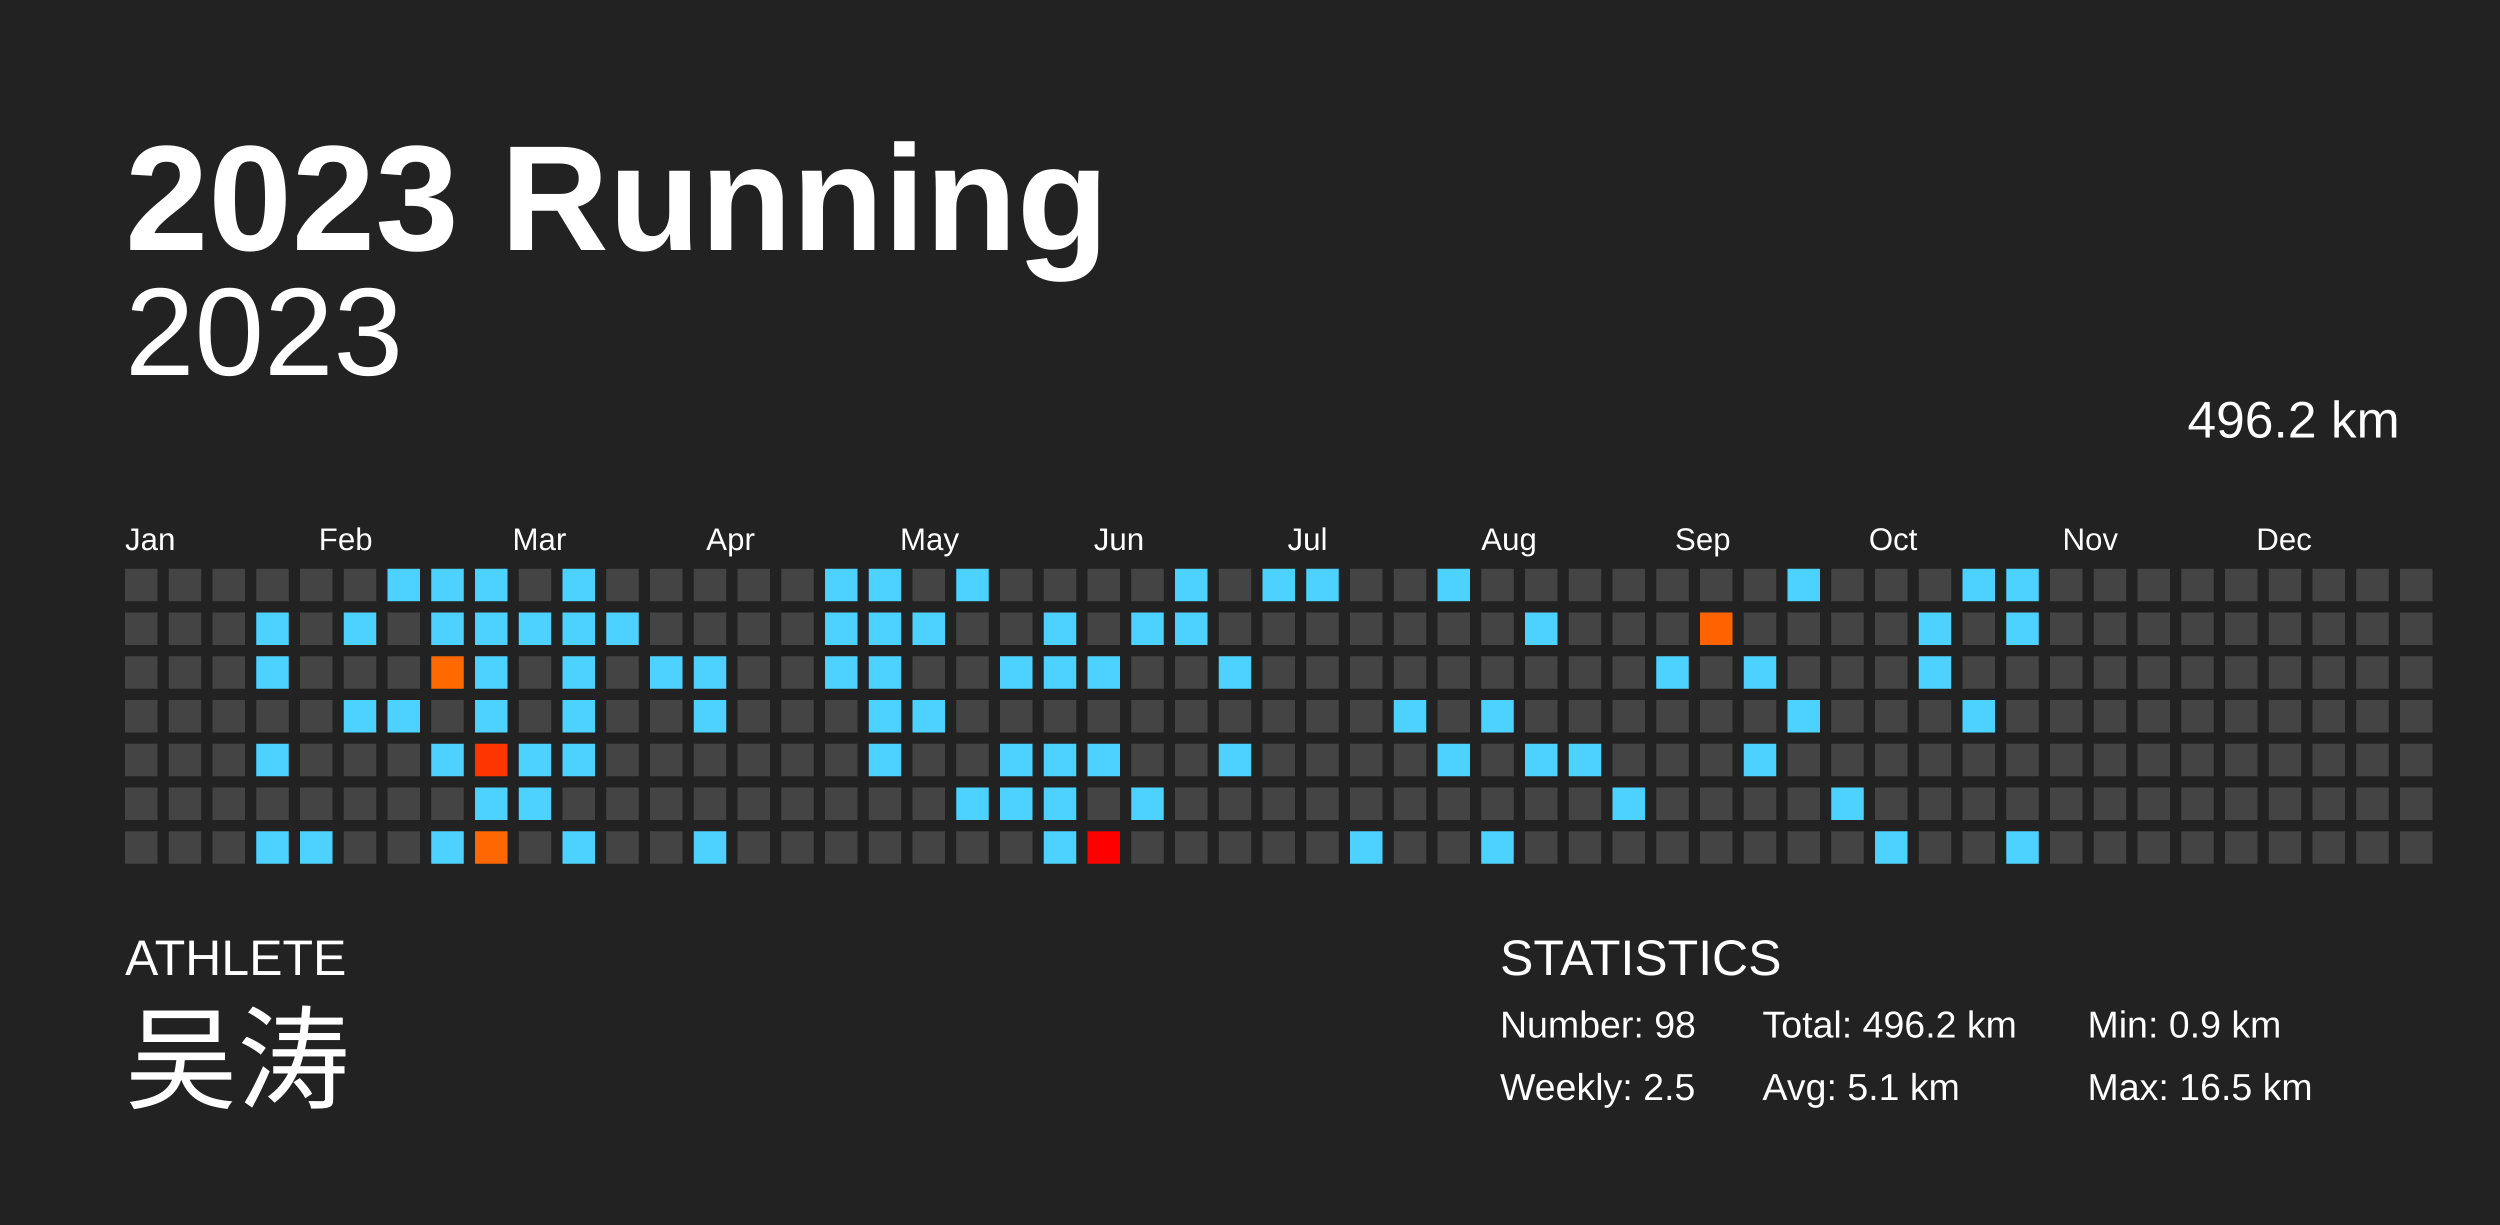
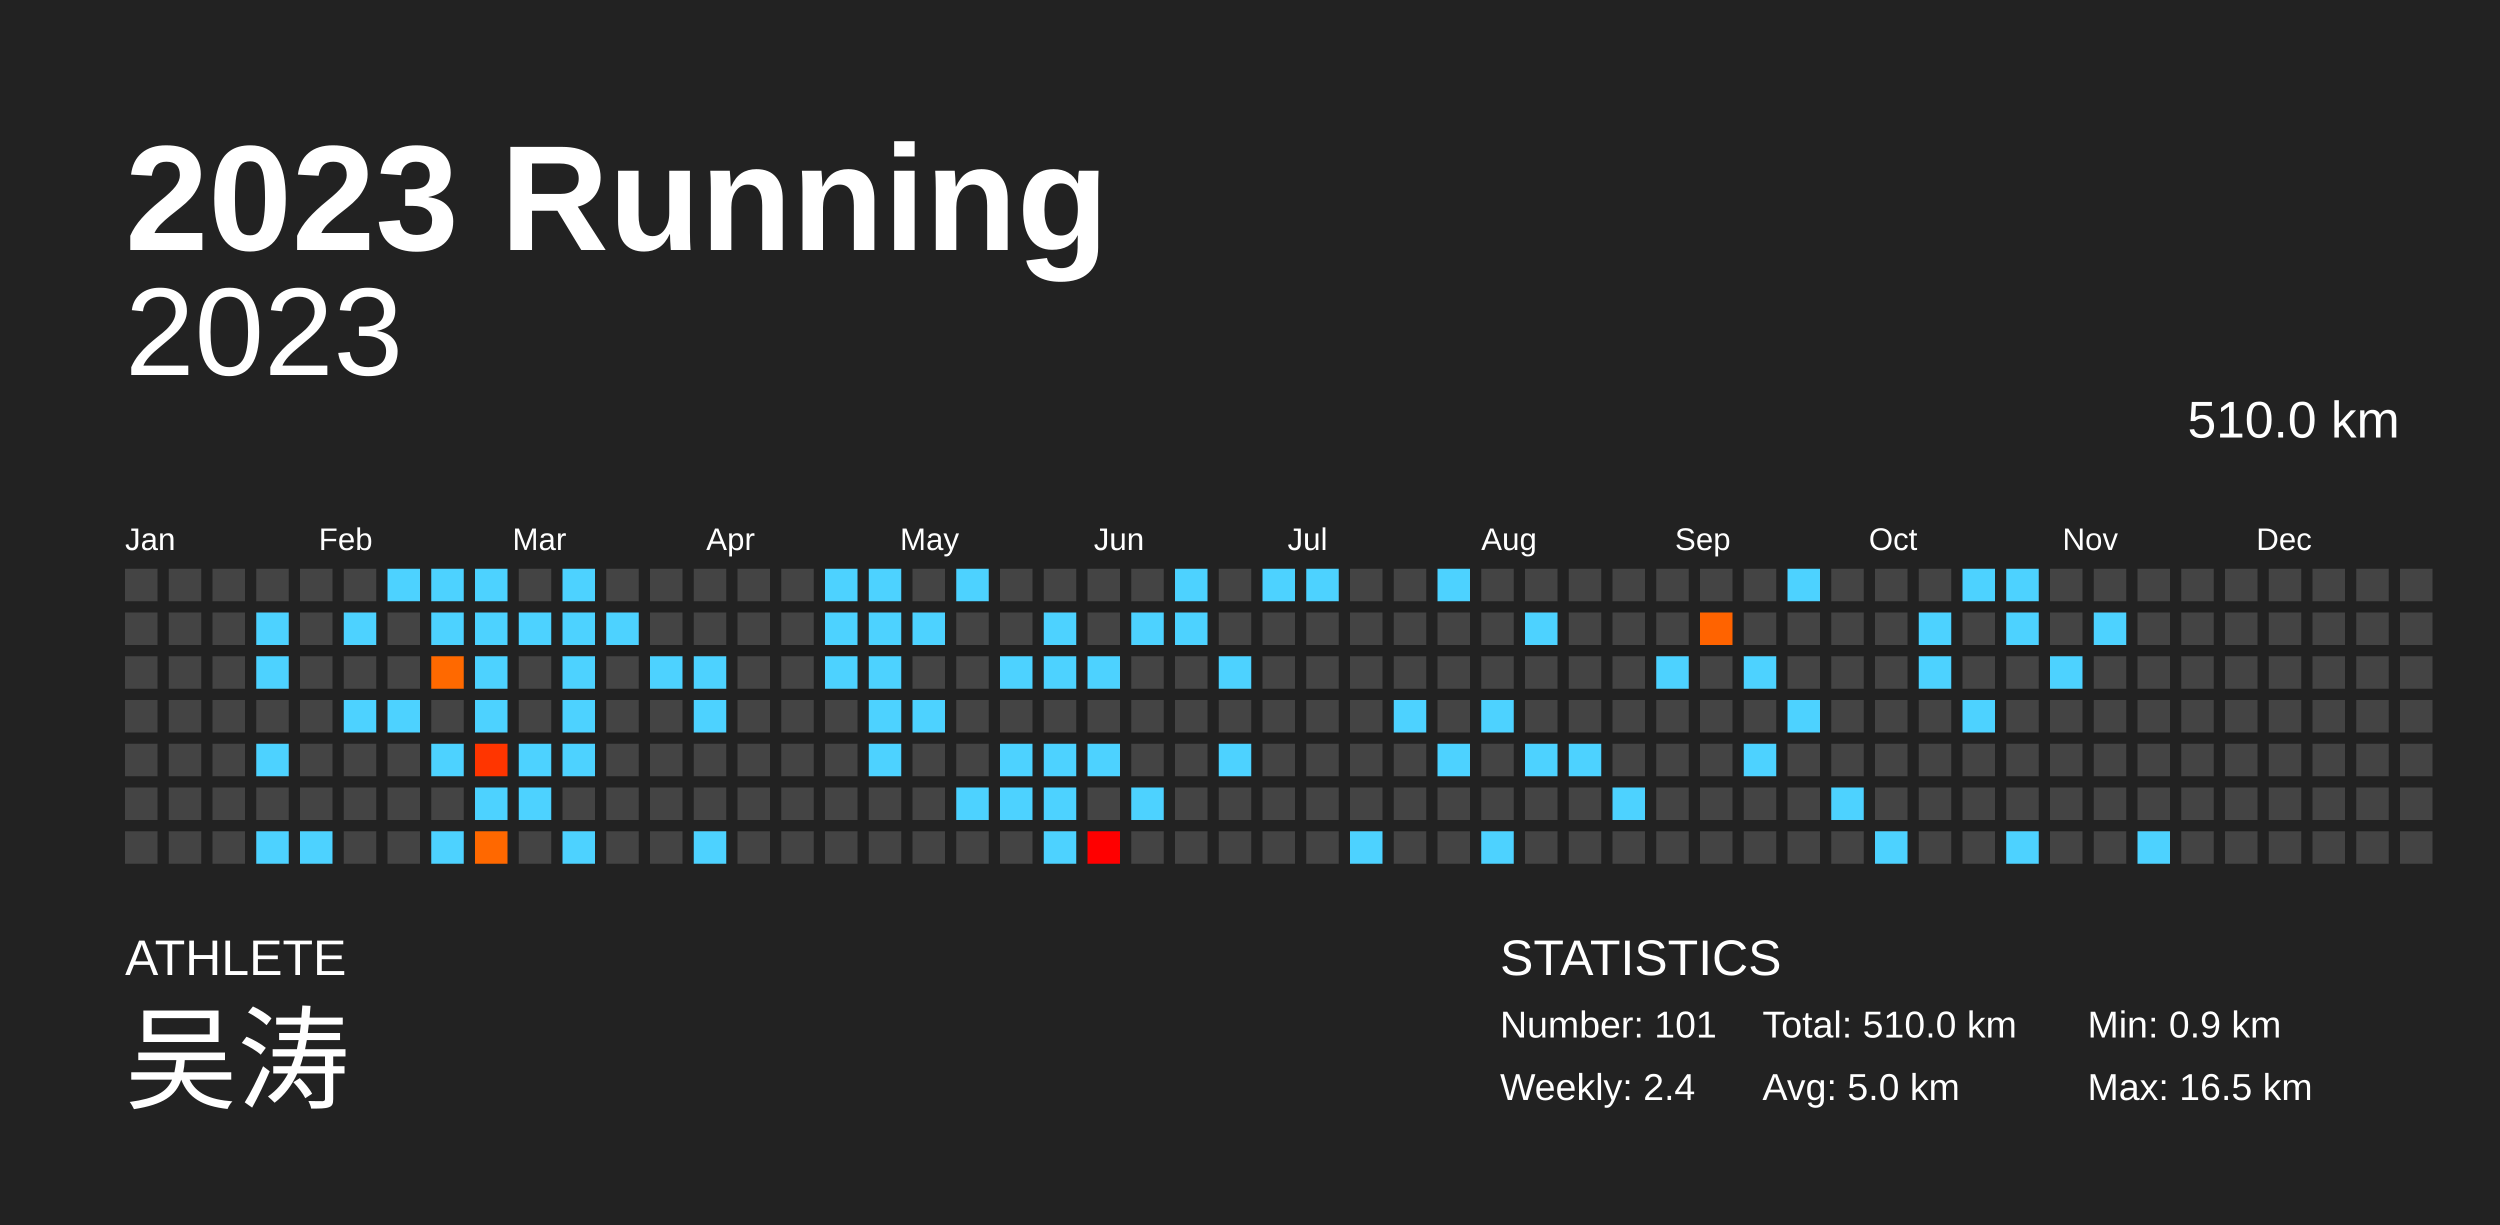
<svg xmlns="http://www.w3.org/2000/svg" baseProfile="full" height="98mm" version="1.1" viewBox="0,0,200,98" width="200mm">
  <defs />
  <rect fill="#222222" height="98" width="200" x="0" y="0" />
  <text fill="#FFFFFF" style="font-size:12px; font-family:Arial; font-weight:bold;" x="10" y="20">2023 Running</text>
  <text fill="#FFFFFF" style="font-size:4px; font-family:Arial" x="10" y="78">ATHLETE</text>
  <text fill="#FFFFFF" style="font-size:9px; font-family:Arial" x="10" y="88">吴涛</text>
  <text fill="#FFFFFF" style="font-size:4px; font-family:Arial" x="120" y="78">STATISTICS</text>
-   <text fill="#FFFFFF" style="font-size:3px; font-family:Arial" x="120" y="83">Number: 98</text>
-   <text fill="#FFFFFF" style="font-size:3px; font-family:Arial" x="120" y="88">Weekly: 2.5</text>
-   <text fill="#FFFFFF" style="font-size:3px; font-family:Arial" x="141" y="83">Total: 496.2 km</text>
-   <text fill="#FFFFFF" style="font-size:3px; font-family:Arial" x="141" y="88">Avg: 5.1 km</text>
+   <text fill="#FFFFFF" style="font-size:3px; font-family:Arial" x="120" y="83">Number: 101</text>
+   <text fill="#FFFFFF" style="font-size:3px; font-family:Arial" x="120" y="88">Weekly: 2.4</text>
+   <text fill="#FFFFFF" style="font-size:3px; font-family:Arial" x="141" y="83">Total: 510.0 km</text>
+   <text fill="#FFFFFF" style="font-size:3px; font-family:Arial" x="141" y="88">Avg: 5.0 km</text>
  <text fill="#FFFFFF" style="font-size:3px; font-family:Arial" x="167" y="83">Min: 0.9 km</text>
  <text fill="#FFFFFF" style="font-size:3px; font-family:Arial" x="167" y="88">Max: 16.5 km</text>
  <text alignment-baseline="hanging" fill="#FFFFFF" style="font-size:10.0px; font-family:Arial;" x="10" y="30">2023</text>
-   <text alignment-baseline="hanging" fill="#FFFFFF" style="font-size:4.125px; font-family:Arial;" x="175" y="35">496.2 km</text>
+   <text alignment-baseline="hanging" fill="#FFFFFF" style="font-size:4.125px; font-family:Arial;" x="175" y="35">510.0 km</text>
  <text fill="#FFFFFF" style="font-size:2.5px; font-family:Arial" x="10.0" y="44">Jan</text>
  <text fill="#FFFFFF" style="font-size:2.5px; font-family:Arial" x="25.5" y="44">Feb</text>
  <text fill="#FFFFFF" style="font-size:2.5px; font-family:Arial" x="41.0" y="44">Mar</text>
  <text fill="#FFFFFF" style="font-size:2.5px; font-family:Arial" x="56.5" y="44">Apr</text>
  <text fill="#FFFFFF" style="font-size:2.5px; font-family:Arial" x="72.0" y="44">May</text>
  <text fill="#FFFFFF" style="font-size:2.5px; font-family:Arial" x="87.5" y="44">Jun</text>
  <text fill="#FFFFFF" style="font-size:2.5px; font-family:Arial" x="103.0" y="44">Jul</text>
  <text fill="#FFFFFF" style="font-size:2.5px; font-family:Arial" x="118.5" y="44">Aug</text>
  <text fill="#FFFFFF" style="font-size:2.5px; font-family:Arial" x="134.0" y="44">Sep</text>
  <text fill="#FFFFFF" style="font-size:2.5px; font-family:Arial" x="149.5" y="44">Oct</text>
  <text fill="#FFFFFF" style="font-size:2.5px; font-family:Arial" x="165.0" y="44">Nov</text>
  <text fill="#FFFFFF" style="font-size:2.5px; font-family:Arial" x="180.5" y="44">Dec</text>
  <rect fill="#444444" height="2.6" width="2.6" x="10.0" y="45.5" />
  <rect fill="#444444" height="2.6" width="2.6" x="10.0" y="49.0" />
  <rect fill="#444444" height="2.6" width="2.6" x="10.0" y="52.5" />
  <rect fill="#444444" height="2.6" width="2.6" x="10.0" y="56.0" />
  <rect fill="#444444" height="2.6" width="2.6" x="10.0" y="59.5" />
  <rect fill="#444444" height="2.6" width="2.6" x="10.0" y="63.0" />
  <rect fill="#444444" height="2.6" width="2.6" x="10.0" y="66.5" />
  <rect fill="#444444" height="2.6" width="2.6" x="13.5" y="45.5" />
  <rect fill="#444444" height="2.6" width="2.6" x="13.5" y="49.0" />
  <rect fill="#444444" height="2.6" width="2.6" x="13.5" y="52.5" />
  <rect fill="#444444" height="2.6" width="2.6" x="13.5" y="56.0" />
  <rect fill="#444444" height="2.6" width="2.6" x="13.5" y="59.5" />
  <rect fill="#444444" height="2.6" width="2.6" x="13.5" y="63.0" />
  <rect fill="#444444" height="2.6" width="2.6" x="13.5" y="66.5" />
  <rect fill="#444444" height="2.6" width="2.6" x="17.0" y="45.5" />
  <rect fill="#444444" height="2.6" width="2.6" x="17.0" y="49.0" />
  <rect fill="#444444" height="2.6" width="2.6" x="17.0" y="52.5" />
  <rect fill="#444444" height="2.6" width="2.6" x="17.0" y="56.0" />
  <rect fill="#444444" height="2.6" width="2.6" x="17.0" y="59.5" />
  <rect fill="#444444" height="2.6" width="2.6" x="17.0" y="63.0" />
  <rect fill="#444444" height="2.6" width="2.6" x="17.0" y="66.5" />
  <rect fill="#444444" height="2.6" width="2.6" x="20.5" y="45.5" />
  <rect fill="#4dd2ff" height="2.6" width="2.6" x="20.5" y="49.0" />
  <rect fill="#4dd2ff" height="2.6" width="2.6" x="20.5" y="52.5" />
  <rect fill="#444444" height="2.6" width="2.6" x="20.5" y="56.0" />
  <rect fill="#4dd2ff" height="2.6" width="2.6" x="20.5" y="59.5" />
  <rect fill="#444444" height="2.6" width="2.6" x="20.5" y="63.0" />
  <rect fill="#4dd2ff" height="2.6" width="2.6" x="20.5" y="66.5" />
  <rect fill="#444444" height="2.6" width="2.6" x="24.0" y="45.5" />
  <rect fill="#444444" height="2.6" width="2.6" x="24.0" y="49.0" />
  <rect fill="#444444" height="2.6" width="2.6" x="24.0" y="52.5" />
  <rect fill="#444444" height="2.6" width="2.6" x="24.0" y="56.0" />
  <rect fill="#444444" height="2.6" width="2.6" x="24.0" y="59.5" />
  <rect fill="#444444" height="2.6" width="2.6" x="24.0" y="63.0" />
  <rect fill="#4dd2ff" height="2.6" width="2.6" x="24.0" y="66.5" />
  <rect fill="#444444" height="2.6" width="2.6" x="27.5" y="45.5" />
  <rect fill="#4dd2ff" height="2.6" width="2.6" x="27.5" y="49.0" />
  <rect fill="#444444" height="2.6" width="2.6" x="27.5" y="52.5" />
  <rect fill="#4dd2ff" height="2.6" width="2.6" x="27.5" y="56.0" />
  <rect fill="#444444" height="2.6" width="2.6" x="27.5" y="59.5" />
  <rect fill="#444444" height="2.6" width="2.6" x="27.5" y="63.0" />
  <rect fill="#444444" height="2.6" width="2.6" x="27.5" y="66.5" />
  <rect fill="#4dd2ff" height="2.6" width="2.6" x="31.0" y="45.5" />
  <rect fill="#444444" height="2.6" width="2.6" x="31.0" y="49.0" />
  <rect fill="#444444" height="2.6" width="2.6" x="31.0" y="52.5" />
  <rect fill="#4dd2ff" height="2.6" width="2.6" x="31.0" y="56.0" />
  <rect fill="#444444" height="2.6" width="2.6" x="31.0" y="59.5" />
  <rect fill="#444444" height="2.6" width="2.6" x="31.0" y="63.0" />
  <rect fill="#444444" height="2.6" width="2.6" x="31.0" y="66.5" />
  <rect fill="#4dd2ff" height="2.6" width="2.6" x="34.5" y="45.5" />
  <rect fill="#4dd2ff" height="2.6" width="2.6" x="34.5" y="49.0" />
  <rect fill="#ff6900" height="2.6" width="2.6" x="34.5" y="52.5" />
  <rect fill="#444444" height="2.6" width="2.6" x="34.5" y="56.0" />
  <rect fill="#4dd2ff" height="2.6" width="2.6" x="34.5" y="59.5" />
  <rect fill="#444444" height="2.6" width="2.6" x="34.5" y="63.0" />
  <rect fill="#4dd2ff" height="2.6" width="2.6" x="34.5" y="66.5" />
  <rect fill="#4dd2ff" height="2.6" width="2.6" x="38.0" y="45.5" />
  <rect fill="#4dd2ff" height="2.6" width="2.6" x="38.0" y="49.0" />
  <rect fill="#4dd2ff" height="2.6" width="2.6" x="38.0" y="52.5" />
  <rect fill="#4dd2ff" height="2.6" width="2.6" x="38.0" y="56.0" />
  <rect fill="#ff3500" height="2.6" width="2.6" x="38.0" y="59.5" />
  <rect fill="#4dd2ff" height="2.6" width="2.6" x="38.0" y="63.0" />
  <rect fill="#ff6800" height="2.6" width="2.6" x="38.0" y="66.5" />
  <rect fill="#444444" height="2.6" width="2.6" x="41.5" y="45.5" />
  <rect fill="#4dd2ff" height="2.6" width="2.6" x="41.5" y="49.0" />
  <rect fill="#444444" height="2.6" width="2.6" x="41.5" y="52.5" />
  <rect fill="#444444" height="2.6" width="2.6" x="41.5" y="56.0" />
  <rect fill="#4dd2ff" height="2.6" width="2.6" x="41.5" y="59.5" />
  <rect fill="#4dd2ff" height="2.6" width="2.6" x="41.5" y="63.0" />
  <rect fill="#444444" height="2.6" width="2.6" x="41.5" y="66.5" />
  <rect fill="#4dd2ff" height="2.6" width="2.6" x="45.0" y="45.5" />
  <rect fill="#4dd2ff" height="2.6" width="2.6" x="45.0" y="49.0" />
  <rect fill="#4dd2ff" height="2.6" width="2.6" x="45.0" y="52.5" />
  <rect fill="#4dd2ff" height="2.6" width="2.6" x="45.0" y="56.0" />
  <rect fill="#4dd2ff" height="2.6" width="2.6" x="45.0" y="59.5" />
  <rect fill="#444444" height="2.6" width="2.6" x="45.0" y="63.0" />
  <rect fill="#4dd2ff" height="2.6" width="2.6" x="45.0" y="66.5" />
  <rect fill="#444444" height="2.6" width="2.6" x="48.5" y="45.5" />
  <rect fill="#4dd2ff" height="2.6" width="2.6" x="48.5" y="49.0" />
  <rect fill="#444444" height="2.6" width="2.6" x="48.5" y="52.5" />
  <rect fill="#444444" height="2.6" width="2.6" x="48.5" y="56.0" />
  <rect fill="#444444" height="2.6" width="2.6" x="48.5" y="59.5" />
  <rect fill="#444444" height="2.6" width="2.6" x="48.5" y="63.0" />
  <rect fill="#444444" height="2.6" width="2.6" x="48.5" y="66.5" />
  <rect fill="#444444" height="2.6" width="2.6" x="52.0" y="45.5" />
  <rect fill="#444444" height="2.6" width="2.6" x="52.0" y="49.0" />
  <rect fill="#4dd2ff" height="2.6" width="2.6" x="52.0" y="52.5" />
  <rect fill="#444444" height="2.6" width="2.6" x="52.0" y="56.0" />
  <rect fill="#444444" height="2.6" width="2.6" x="52.0" y="59.5" />
  <rect fill="#444444" height="2.6" width="2.6" x="52.0" y="63.0" />
  <rect fill="#444444" height="2.6" width="2.6" x="52.0" y="66.5" />
  <rect fill="#444444" height="2.6" width="2.6" x="55.5" y="45.5" />
  <rect fill="#444444" height="2.6" width="2.6" x="55.5" y="49.0" />
  <rect fill="#4dd2ff" height="2.6" width="2.6" x="55.5" y="52.5" />
  <rect fill="#4dd2ff" height="2.6" width="2.6" x="55.5" y="56.0" />
  <rect fill="#444444" height="2.6" width="2.6" x="55.5" y="59.5" />
  <rect fill="#444444" height="2.6" width="2.6" x="55.5" y="63.0" />
  <rect fill="#4dd2ff" height="2.6" width="2.6" x="55.5" y="66.5" />
  <rect fill="#444444" height="2.6" width="2.6" x="59.0" y="45.5" />
  <rect fill="#444444" height="2.6" width="2.6" x="59.0" y="49.0" />
  <rect fill="#444444" height="2.6" width="2.6" x="59.0" y="52.5" />
  <rect fill="#444444" height="2.6" width="2.6" x="59.0" y="56.0" />
  <rect fill="#444444" height="2.6" width="2.6" x="59.0" y="59.5" />
  <rect fill="#444444" height="2.6" width="2.6" x="59.0" y="63.0" />
  <rect fill="#444444" height="2.6" width="2.6" x="59.0" y="66.5" />
  <rect fill="#444444" height="2.6" width="2.6" x="62.5" y="45.5" />
  <rect fill="#444444" height="2.6" width="2.6" x="62.5" y="49.0" />
  <rect fill="#444444" height="2.6" width="2.6" x="62.5" y="52.5" />
  <rect fill="#444444" height="2.6" width="2.6" x="62.5" y="56.0" />
  <rect fill="#444444" height="2.6" width="2.6" x="62.5" y="59.5" />
  <rect fill="#444444" height="2.6" width="2.6" x="62.5" y="63.0" />
  <rect fill="#444444" height="2.6" width="2.6" x="62.5" y="66.5" />
  <rect fill="#4dd2ff" height="2.6" width="2.6" x="66.0" y="45.5" />
  <rect fill="#4dd2ff" height="2.6" width="2.6" x="66.0" y="49.0" />
  <rect fill="#4dd2ff" height="2.6" width="2.6" x="66.0" y="52.5" />
  <rect fill="#444444" height="2.6" width="2.6" x="66.0" y="56.0" />
  <rect fill="#444444" height="2.6" width="2.6" x="66.0" y="59.5" />
  <rect fill="#444444" height="2.6" width="2.6" x="66.0" y="63.0" />
  <rect fill="#444444" height="2.6" width="2.6" x="66.0" y="66.5" />
  <rect fill="#4dd2ff" height="2.6" width="2.6" x="69.5" y="45.5" />
  <rect fill="#4dd2ff" height="2.6" width="2.6" x="69.5" y="49.0" />
  <rect fill="#4dd2ff" height="2.6" width="2.6" x="69.5" y="52.5" />
  <rect fill="#4dd2ff" height="2.6" width="2.6" x="69.5" y="56.0" />
  <rect fill="#4dd2ff" height="2.6" width="2.6" x="69.5" y="59.5" />
  <rect fill="#444444" height="2.6" width="2.6" x="69.5" y="63.0" />
  <rect fill="#444444" height="2.6" width="2.6" x="69.5" y="66.5" />
  <rect fill="#444444" height="2.6" width="2.6" x="73.0" y="45.5" />
  <rect fill="#4dd2ff" height="2.6" width="2.6" x="73.0" y="49.0" />
  <rect fill="#444444" height="2.6" width="2.6" x="73.0" y="52.5" />
  <rect fill="#4dd2ff" height="2.6" width="2.6" x="73.0" y="56.0" />
  <rect fill="#444444" height="2.6" width="2.6" x="73.0" y="59.5" />
  <rect fill="#444444" height="2.6" width="2.6" x="73.0" y="63.0" />
  <rect fill="#444444" height="2.6" width="2.6" x="73.0" y="66.5" />
  <rect fill="#4dd2ff" height="2.6" width="2.6" x="76.5" y="45.5" />
  <rect fill="#444444" height="2.6" width="2.6" x="76.5" y="49.0" />
  <rect fill="#444444" height="2.6" width="2.6" x="76.5" y="52.5" />
  <rect fill="#444444" height="2.6" width="2.6" x="76.5" y="56.0" />
  <rect fill="#444444" height="2.6" width="2.6" x="76.5" y="59.5" />
  <rect fill="#4dd2ff" height="2.6" width="2.6" x="76.5" y="63.0" />
  <rect fill="#444444" height="2.6" width="2.6" x="76.5" y="66.5" />
  <rect fill="#444444" height="2.6" width="2.6" x="80.0" y="45.5" />
  <rect fill="#444444" height="2.6" width="2.6" x="80.0" y="49.0" />
  <rect fill="#4dd2ff" height="2.6" width="2.6" x="80.0" y="52.5" />
  <rect fill="#444444" height="2.6" width="2.6" x="80.0" y="56.0" />
  <rect fill="#4dd2ff" height="2.6" width="2.6" x="80.0" y="59.5" />
  <rect fill="#4dd2ff" height="2.6" width="2.6" x="80.0" y="63.0" />
  <rect fill="#444444" height="2.6" width="2.6" x="80.0" y="66.5" />
  <rect fill="#444444" height="2.6" width="2.6" x="83.5" y="45.5" />
  <rect fill="#4dd2ff" height="2.6" width="2.6" x="83.5" y="49.0" />
  <rect fill="#4dd2ff" height="2.6" width="2.6" x="83.5" y="52.5" />
  <rect fill="#444444" height="2.6" width="2.6" x="83.5" y="56.0" />
  <rect fill="#4dd2ff" height="2.6" width="2.6" x="83.5" y="59.5" />
  <rect fill="#4dd2ff" height="2.6" width="2.6" x="83.5" y="63.0" />
  <rect fill="#4dd2ff" height="2.6" width="2.6" x="83.5" y="66.5" />
  <rect fill="#444444" height="2.6" width="2.6" x="87.0" y="45.5" />
  <rect fill="#444444" height="2.6" width="2.6" x="87.0" y="49.0" />
  <rect fill="#4dd2ff" height="2.6" width="2.6" x="87.0" y="52.5" />
  <rect fill="#444444" height="2.6" width="2.6" x="87.0" y="56.0" />
  <rect fill="#4dd2ff" height="2.6" width="2.6" x="87.0" y="59.5" />
  <rect fill="#444444" height="2.6" width="2.6" x="87.0" y="63.0" />
  <rect fill="#ff0000" height="2.6" width="2.6" x="87.0" y="66.5" />
  <rect fill="#444444" height="2.6" width="2.6" x="90.5" y="45.5" />
  <rect fill="#4dd2ff" height="2.6" width="2.6" x="90.5" y="49.0" />
  <rect fill="#444444" height="2.6" width="2.6" x="90.5" y="52.5" />
  <rect fill="#444444" height="2.6" width="2.6" x="90.5" y="56.0" />
  <rect fill="#444444" height="2.6" width="2.6" x="90.5" y="59.5" />
  <rect fill="#4dd2ff" height="2.6" width="2.6" x="90.5" y="63.0" />
  <rect fill="#444444" height="2.6" width="2.6" x="90.5" y="66.5" />
  <rect fill="#4dd2ff" height="2.6" width="2.6" x="94.0" y="45.5" />
  <rect fill="#4dd2ff" height="2.6" width="2.6" x="94.0" y="49.0" />
  <rect fill="#444444" height="2.6" width="2.6" x="94.0" y="52.5" />
  <rect fill="#444444" height="2.6" width="2.6" x="94.0" y="56.0" />
  <rect fill="#444444" height="2.6" width="2.6" x="94.0" y="59.5" />
  <rect fill="#444444" height="2.6" width="2.6" x="94.0" y="63.0" />
  <rect fill="#444444" height="2.6" width="2.6" x="94.0" y="66.5" />
  <rect fill="#444444" height="2.6" width="2.6" x="97.5" y="45.5" />
  <rect fill="#444444" height="2.6" width="2.6" x="97.5" y="49.0" />
  <rect fill="#4dd2ff" height="2.6" width="2.6" x="97.5" y="52.5" />
  <rect fill="#444444" height="2.6" width="2.6" x="97.5" y="56.0" />
  <rect fill="#4dd2ff" height="2.6" width="2.6" x="97.5" y="59.5" />
  <rect fill="#444444" height="2.6" width="2.6" x="97.5" y="63.0" />
  <rect fill="#444444" height="2.6" width="2.6" x="97.5" y="66.5" />
  <rect fill="#4dd2ff" height="2.6" width="2.6" x="101.0" y="45.5" />
  <rect fill="#444444" height="2.6" width="2.6" x="101.0" y="49.0" />
  <rect fill="#444444" height="2.6" width="2.6" x="101.0" y="52.5" />
  <rect fill="#444444" height="2.6" width="2.6" x="101.0" y="56.0" />
  <rect fill="#444444" height="2.6" width="2.6" x="101.0" y="59.5" />
  <rect fill="#444444" height="2.6" width="2.6" x="101.0" y="63.0" />
  <rect fill="#444444" height="2.6" width="2.6" x="101.0" y="66.5" />
  <rect fill="#4dd2ff" height="2.6" width="2.6" x="104.5" y="45.5" />
  <rect fill="#444444" height="2.6" width="2.6" x="104.5" y="49.0" />
  <rect fill="#444444" height="2.6" width="2.6" x="104.5" y="52.5" />
  <rect fill="#444444" height="2.6" width="2.6" x="104.5" y="56.0" />
  <rect fill="#444444" height="2.6" width="2.6" x="104.5" y="59.5" />
  <rect fill="#444444" height="2.6" width="2.6" x="104.5" y="63.0" />
  <rect fill="#444444" height="2.6" width="2.6" x="104.5" y="66.5" />
  <rect fill="#444444" height="2.6" width="2.6" x="108.0" y="45.5" />
  <rect fill="#444444" height="2.6" width="2.6" x="108.0" y="49.0" />
  <rect fill="#444444" height="2.6" width="2.6" x="108.0" y="52.5" />
  <rect fill="#444444" height="2.6" width="2.6" x="108.0" y="56.0" />
  <rect fill="#444444" height="2.6" width="2.6" x="108.0" y="59.5" />
  <rect fill="#444444" height="2.6" width="2.6" x="108.0" y="63.0" />
  <rect fill="#4dd2ff" height="2.6" width="2.6" x="108.0" y="66.5" />
  <rect fill="#444444" height="2.6" width="2.6" x="111.5" y="45.5" />
  <rect fill="#444444" height="2.6" width="2.6" x="111.5" y="49.0" />
  <rect fill="#444444" height="2.6" width="2.6" x="111.5" y="52.5" />
  <rect fill="#4dd2ff" height="2.6" width="2.6" x="111.5" y="56.0" />
  <rect fill="#444444" height="2.6" width="2.6" x="111.5" y="59.5" />
  <rect fill="#444444" height="2.6" width="2.6" x="111.5" y="63.0" />
  <rect fill="#444444" height="2.6" width="2.6" x="111.5" y="66.5" />
  <rect fill="#4dd2ff" height="2.6" width="2.6" x="115.0" y="45.5" />
  <rect fill="#444444" height="2.6" width="2.6" x="115.0" y="49.0" />
  <rect fill="#444444" height="2.6" width="2.6" x="115.0" y="52.5" />
  <rect fill="#444444" height="2.6" width="2.6" x="115.0" y="56.0" />
  <rect fill="#4dd2ff" height="2.6" width="2.6" x="115.0" y="59.5" />
  <rect fill="#444444" height="2.6" width="2.6" x="115.0" y="63.0" />
  <rect fill="#444444" height="2.6" width="2.6" x="115.0" y="66.5" />
  <rect fill="#444444" height="2.6" width="2.6" x="118.5" y="45.5" />
  <rect fill="#444444" height="2.6" width="2.6" x="118.5" y="49.0" />
  <rect fill="#444444" height="2.6" width="2.6" x="118.5" y="52.5" />
  <rect fill="#4dd2ff" height="2.6" width="2.6" x="118.5" y="56.0" />
  <rect fill="#444444" height="2.6" width="2.6" x="118.5" y="59.5" />
  <rect fill="#444444" height="2.6" width="2.6" x="118.5" y="63.0" />
  <rect fill="#4dd2ff" height="2.6" width="2.6" x="118.5" y="66.5" />
  <rect fill="#444444" height="2.6" width="2.6" x="122.0" y="45.5" />
  <rect fill="#4dd2ff" height="2.6" width="2.6" x="122.0" y="49.0" />
  <rect fill="#444444" height="2.6" width="2.6" x="122.0" y="52.5" />
  <rect fill="#444444" height="2.6" width="2.6" x="122.0" y="56.0" />
  <rect fill="#4dd2ff" height="2.6" width="2.6" x="122.0" y="59.5" />
  <rect fill="#444444" height="2.6" width="2.6" x="122.0" y="63.0" />
  <rect fill="#444444" height="2.6" width="2.6" x="122.0" y="66.5" />
  <rect fill="#444444" height="2.6" width="2.6" x="125.5" y="45.5" />
  <rect fill="#444444" height="2.6" width="2.6" x="125.5" y="49.0" />
  <rect fill="#444444" height="2.6" width="2.6" x="125.5" y="52.5" />
  <rect fill="#444444" height="2.6" width="2.6" x="125.5" y="56.0" />
  <rect fill="#4dd2ff" height="2.6" width="2.6" x="125.5" y="59.5" />
  <rect fill="#444444" height="2.6" width="2.6" x="125.5" y="63.0" />
  <rect fill="#444444" height="2.6" width="2.6" x="125.5" y="66.5" />
  <rect fill="#444444" height="2.6" width="2.6" x="129.0" y="45.5" />
  <rect fill="#444444" height="2.6" width="2.6" x="129.0" y="49.0" />
  <rect fill="#444444" height="2.6" width="2.6" x="129.0" y="52.5" />
  <rect fill="#444444" height="2.6" width="2.6" x="129.0" y="56.0" />
  <rect fill="#444444" height="2.6" width="2.6" x="129.0" y="59.5" />
  <rect fill="#4dd2ff" height="2.6" width="2.6" x="129.0" y="63.0" />
  <rect fill="#444444" height="2.6" width="2.6" x="129.0" y="66.5" />
  <rect fill="#444444" height="2.6" width="2.6" x="132.5" y="45.5" />
  <rect fill="#444444" height="2.6" width="2.6" x="132.5" y="49.0" />
  <rect fill="#4dd2ff" height="2.6" width="2.6" x="132.5" y="52.5" />
  <rect fill="#444444" height="2.6" width="2.6" x="132.5" y="56.0" />
  <rect fill="#444444" height="2.6" width="2.6" x="132.5" y="59.5" />
  <rect fill="#444444" height="2.6" width="2.6" x="132.5" y="63.0" />
  <rect fill="#444444" height="2.6" width="2.6" x="132.5" y="66.5" />
  <rect fill="#444444" height="2.6" width="2.6" x="136.0" y="45.5" />
  <rect fill="#ff6300" height="2.6" width="2.6" x="136.0" y="49.0" />
  <rect fill="#444444" height="2.6" width="2.6" x="136.0" y="52.5" />
  <rect fill="#444444" height="2.6" width="2.6" x="136.0" y="56.0" />
  <rect fill="#444444" height="2.6" width="2.6" x="136.0" y="59.5" />
  <rect fill="#444444" height="2.6" width="2.6" x="136.0" y="63.0" />
  <rect fill="#444444" height="2.6" width="2.6" x="136.0" y="66.5" />
  <rect fill="#444444" height="2.6" width="2.6" x="139.5" y="45.5" />
  <rect fill="#444444" height="2.6" width="2.6" x="139.5" y="49.0" />
  <rect fill="#4dd2ff" height="2.6" width="2.6" x="139.5" y="52.5" />
  <rect fill="#444444" height="2.6" width="2.6" x="139.5" y="56.0" />
  <rect fill="#4dd2ff" height="2.6" width="2.6" x="139.5" y="59.5" />
  <rect fill="#444444" height="2.6" width="2.6" x="139.5" y="63.0" />
  <rect fill="#444444" height="2.6" width="2.6" x="139.5" y="66.5" />
  <rect fill="#4dd2ff" height="2.6" width="2.6" x="143.0" y="45.5" />
  <rect fill="#444444" height="2.6" width="2.6" x="143.0" y="49.0" />
  <rect fill="#444444" height="2.6" width="2.6" x="143.0" y="52.5" />
  <rect fill="#4dd2ff" height="2.6" width="2.6" x="143.0" y="56.0" />
  <rect fill="#444444" height="2.6" width="2.6" x="143.0" y="59.5" />
  <rect fill="#444444" height="2.6" width="2.6" x="143.0" y="63.0" />
  <rect fill="#444444" height="2.6" width="2.6" x="143.0" y="66.5" />
  <rect fill="#444444" height="2.6" width="2.6" x="146.5" y="45.5" />
  <rect fill="#444444" height="2.6" width="2.6" x="146.5" y="49.0" />
  <rect fill="#444444" height="2.6" width="2.6" x="146.5" y="52.5" />
  <rect fill="#444444" height="2.6" width="2.6" x="146.5" y="56.0" />
  <rect fill="#444444" height="2.6" width="2.6" x="146.5" y="59.5" />
  <rect fill="#4dd2ff" height="2.6" width="2.6" x="146.5" y="63.0" />
  <rect fill="#444444" height="2.6" width="2.6" x="146.5" y="66.5" />
  <rect fill="#444444" height="2.6" width="2.6" x="150.0" y="45.5" />
  <rect fill="#444444" height="2.6" width="2.6" x="150.0" y="49.0" />
  <rect fill="#444444" height="2.6" width="2.6" x="150.0" y="52.5" />
  <rect fill="#444444" height="2.6" width="2.6" x="150.0" y="56.0" />
  <rect fill="#444444" height="2.6" width="2.6" x="150.0" y="59.5" />
  <rect fill="#444444" height="2.6" width="2.6" x="150.0" y="63.0" />
  <rect fill="#4dd2ff" height="2.6" width="2.6" x="150.0" y="66.5" />
  <rect fill="#444444" height="2.6" width="2.6" x="153.5" y="45.5" />
  <rect fill="#4dd2ff" height="2.6" width="2.6" x="153.5" y="49.0" />
  <rect fill="#4dd2ff" height="2.6" width="2.6" x="153.5" y="52.5" />
  <rect fill="#444444" height="2.6" width="2.6" x="153.5" y="56.0" />
  <rect fill="#444444" height="2.6" width="2.6" x="153.5" y="59.5" />
  <rect fill="#444444" height="2.6" width="2.6" x="153.5" y="63.0" />
  <rect fill="#444444" height="2.6" width="2.6" x="153.5" y="66.5" />
  <rect fill="#4dd2ff" height="2.6" width="2.6" x="157.0" y="45.5" />
  <rect fill="#444444" height="2.6" width="2.6" x="157.0" y="49.0" />
  <rect fill="#444444" height="2.6" width="2.6" x="157.0" y="52.5" />
  <rect fill="#4dd2ff" height="2.6" width="2.6" x="157.0" y="56.0" />
  <rect fill="#444444" height="2.6" width="2.6" x="157.0" y="59.5" />
  <rect fill="#444444" height="2.6" width="2.6" x="157.0" y="63.0" />
  <rect fill="#444444" height="2.6" width="2.6" x="157.0" y="66.5" />
  <rect fill="#4dd2ff" height="2.6" width="2.6" x="160.5" y="45.5" />
  <rect fill="#4dd2ff" height="2.6" width="2.6" x="160.5" y="49.0" />
  <rect fill="#444444" height="2.6" width="2.6" x="160.5" y="52.5" />
  <rect fill="#444444" height="2.6" width="2.6" x="160.5" y="56.0" />
  <rect fill="#444444" height="2.6" width="2.6" x="160.5" y="59.5" />
  <rect fill="#444444" height="2.6" width="2.6" x="160.5" y="63.0" />
  <rect fill="#4dd2ff" height="2.6" width="2.6" x="160.5" y="66.5" />
  <rect fill="#444444" height="2.6" width="2.6" x="164.0" y="45.5" />
  <rect fill="#444444" height="2.6" width="2.6" x="164.0" y="49.0" />
-   <rect fill="#444444" height="2.6" width="2.6" x="164.0" y="52.5" />
+   <rect fill="#4dd2ff" height="2.6" width="2.6" x="164.0" y="52.5" />
  <rect fill="#444444" height="2.6" width="2.6" x="164.0" y="56.0" />
  <rect fill="#444444" height="2.6" width="2.6" x="164.0" y="59.5" />
  <rect fill="#444444" height="2.6" width="2.6" x="164.0" y="63.0" />
  <rect fill="#444444" height="2.6" width="2.6" x="164.0" y="66.5" />
  <rect fill="#444444" height="2.6" width="2.6" x="167.5" y="45.5" />
-   <rect fill="#444444" height="2.6" width="2.6" x="167.5" y="49.0" />
+   <rect fill="#4dd2ff" height="2.6" width="2.6" x="167.5" y="49.0" />
  <rect fill="#444444" height="2.6" width="2.6" x="167.5" y="52.5" />
  <rect fill="#444444" height="2.6" width="2.6" x="167.5" y="56.0" />
  <rect fill="#444444" height="2.6" width="2.6" x="167.5" y="59.5" />
  <rect fill="#444444" height="2.6" width="2.6" x="167.5" y="63.0" />
  <rect fill="#444444" height="2.6" width="2.6" x="167.5" y="66.5" />
  <rect fill="#444444" height="2.6" width="2.6" x="171.0" y="45.5" />
  <rect fill="#444444" height="2.6" width="2.6" x="171.0" y="49.0" />
  <rect fill="#444444" height="2.6" width="2.6" x="171.0" y="52.5" />
  <rect fill="#444444" height="2.6" width="2.6" x="171.0" y="56.0" />
  <rect fill="#444444" height="2.6" width="2.6" x="171.0" y="59.5" />
  <rect fill="#444444" height="2.6" width="2.6" x="171.0" y="63.0" />
-   <rect fill="#444444" height="2.6" width="2.6" x="171.0" y="66.5" />
+   <rect fill="#4dd2ff" height="2.6" width="2.6" x="171.0" y="66.5" />
  <rect fill="#444444" height="2.6" width="2.6" x="174.5" y="45.5" />
  <rect fill="#444444" height="2.6" width="2.6" x="174.5" y="49.0" />
  <rect fill="#444444" height="2.6" width="2.6" x="174.5" y="52.5" />
  <rect fill="#444444" height="2.6" width="2.6" x="174.5" y="56.0" />
  <rect fill="#444444" height="2.6" width="2.6" x="174.5" y="59.5" />
  <rect fill="#444444" height="2.6" width="2.6" x="174.5" y="63.0" />
  <rect fill="#444444" height="2.6" width="2.6" x="174.5" y="66.5" />
  <rect fill="#444444" height="2.6" width="2.6" x="178.0" y="45.5" />
  <rect fill="#444444" height="2.6" width="2.6" x="178.0" y="49.0" />
  <rect fill="#444444" height="2.6" width="2.6" x="178.0" y="52.5" />
  <rect fill="#444444" height="2.6" width="2.6" x="178.0" y="56.0" />
  <rect fill="#444444" height="2.6" width="2.6" x="178.0" y="59.5" />
  <rect fill="#444444" height="2.6" width="2.6" x="178.0" y="63.0" />
  <rect fill="#444444" height="2.6" width="2.6" x="178.0" y="66.5" />
  <rect fill="#444444" height="2.6" width="2.6" x="181.5" y="45.5" />
  <rect fill="#444444" height="2.6" width="2.6" x="181.5" y="49.0" />
  <rect fill="#444444" height="2.6" width="2.6" x="181.5" y="52.5" />
  <rect fill="#444444" height="2.6" width="2.6" x="181.5" y="56.0" />
  <rect fill="#444444" height="2.6" width="2.6" x="181.5" y="59.5" />
  <rect fill="#444444" height="2.6" width="2.6" x="181.5" y="63.0" />
  <rect fill="#444444" height="2.6" width="2.6" x="181.5" y="66.5" />
  <rect fill="#444444" height="2.6" width="2.6" x="185.0" y="45.5" />
  <rect fill="#444444" height="2.6" width="2.6" x="185.0" y="49.0" />
  <rect fill="#444444" height="2.6" width="2.6" x="185.0" y="52.5" />
  <rect fill="#444444" height="2.6" width="2.6" x="185.0" y="56.0" />
  <rect fill="#444444" height="2.6" width="2.6" x="185.0" y="59.5" />
  <rect fill="#444444" height="2.6" width="2.6" x="185.0" y="63.0" />
  <rect fill="#444444" height="2.6" width="2.6" x="185.0" y="66.5" />
  <rect fill="#444444" height="2.6" width="2.6" x="188.5" y="45.5" />
  <rect fill="#444444" height="2.6" width="2.6" x="188.5" y="49.0" />
  <rect fill="#444444" height="2.6" width="2.6" x="188.5" y="52.5" />
  <rect fill="#444444" height="2.6" width="2.6" x="188.5" y="56.0" />
  <rect fill="#444444" height="2.6" width="2.6" x="188.5" y="59.5" />
  <rect fill="#444444" height="2.6" width="2.6" x="188.5" y="63.0" />
  <rect fill="#444444" height="2.6" width="2.6" x="188.5" y="66.5" />
  <rect fill="#444444" height="2.6" width="2.6" x="192.0" y="45.5" />
  <rect fill="#444444" height="2.6" width="2.6" x="192.0" y="49.0" />
  <rect fill="#444444" height="2.6" width="2.6" x="192.0" y="52.5" />
  <rect fill="#444444" height="2.6" width="2.6" x="192.0" y="56.0" />
  <rect fill="#444444" height="2.6" width="2.6" x="192.0" y="59.5" />
  <rect fill="#444444" height="2.6" width="2.6" x="192.0" y="63.0" />
  <rect fill="#444444" height="2.6" width="2.6" x="192.0" y="66.5" />
</svg>
